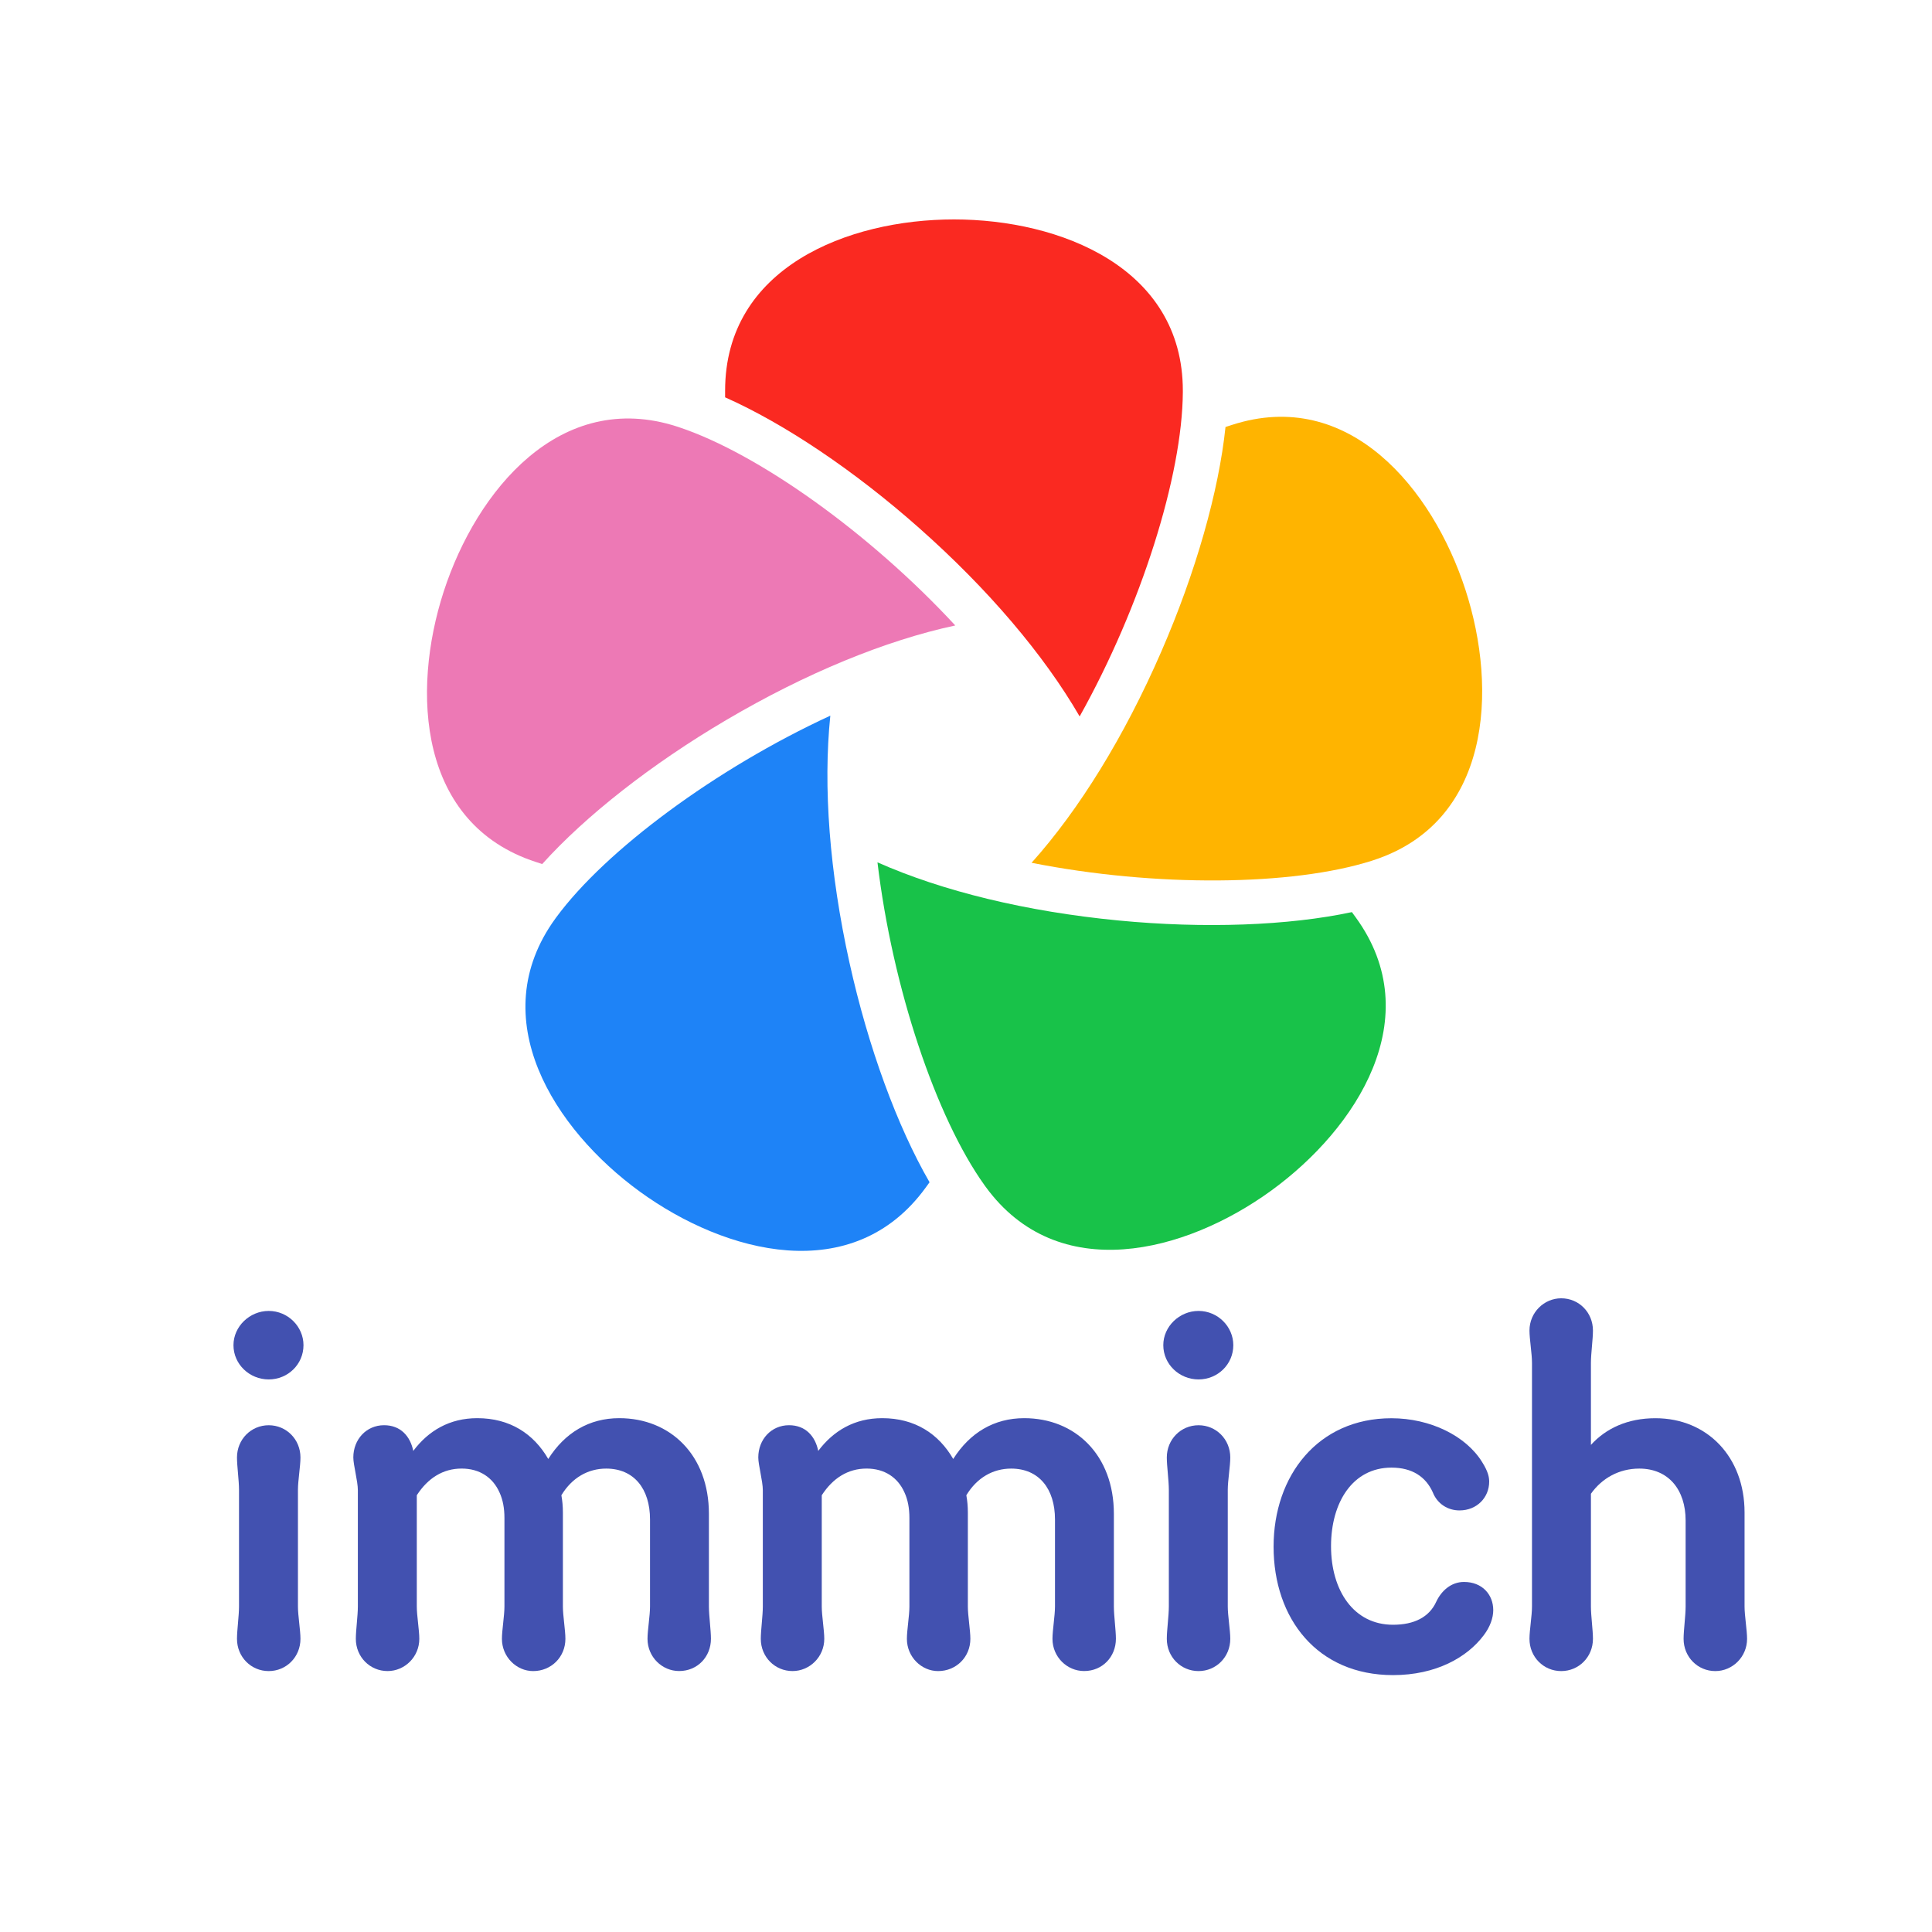
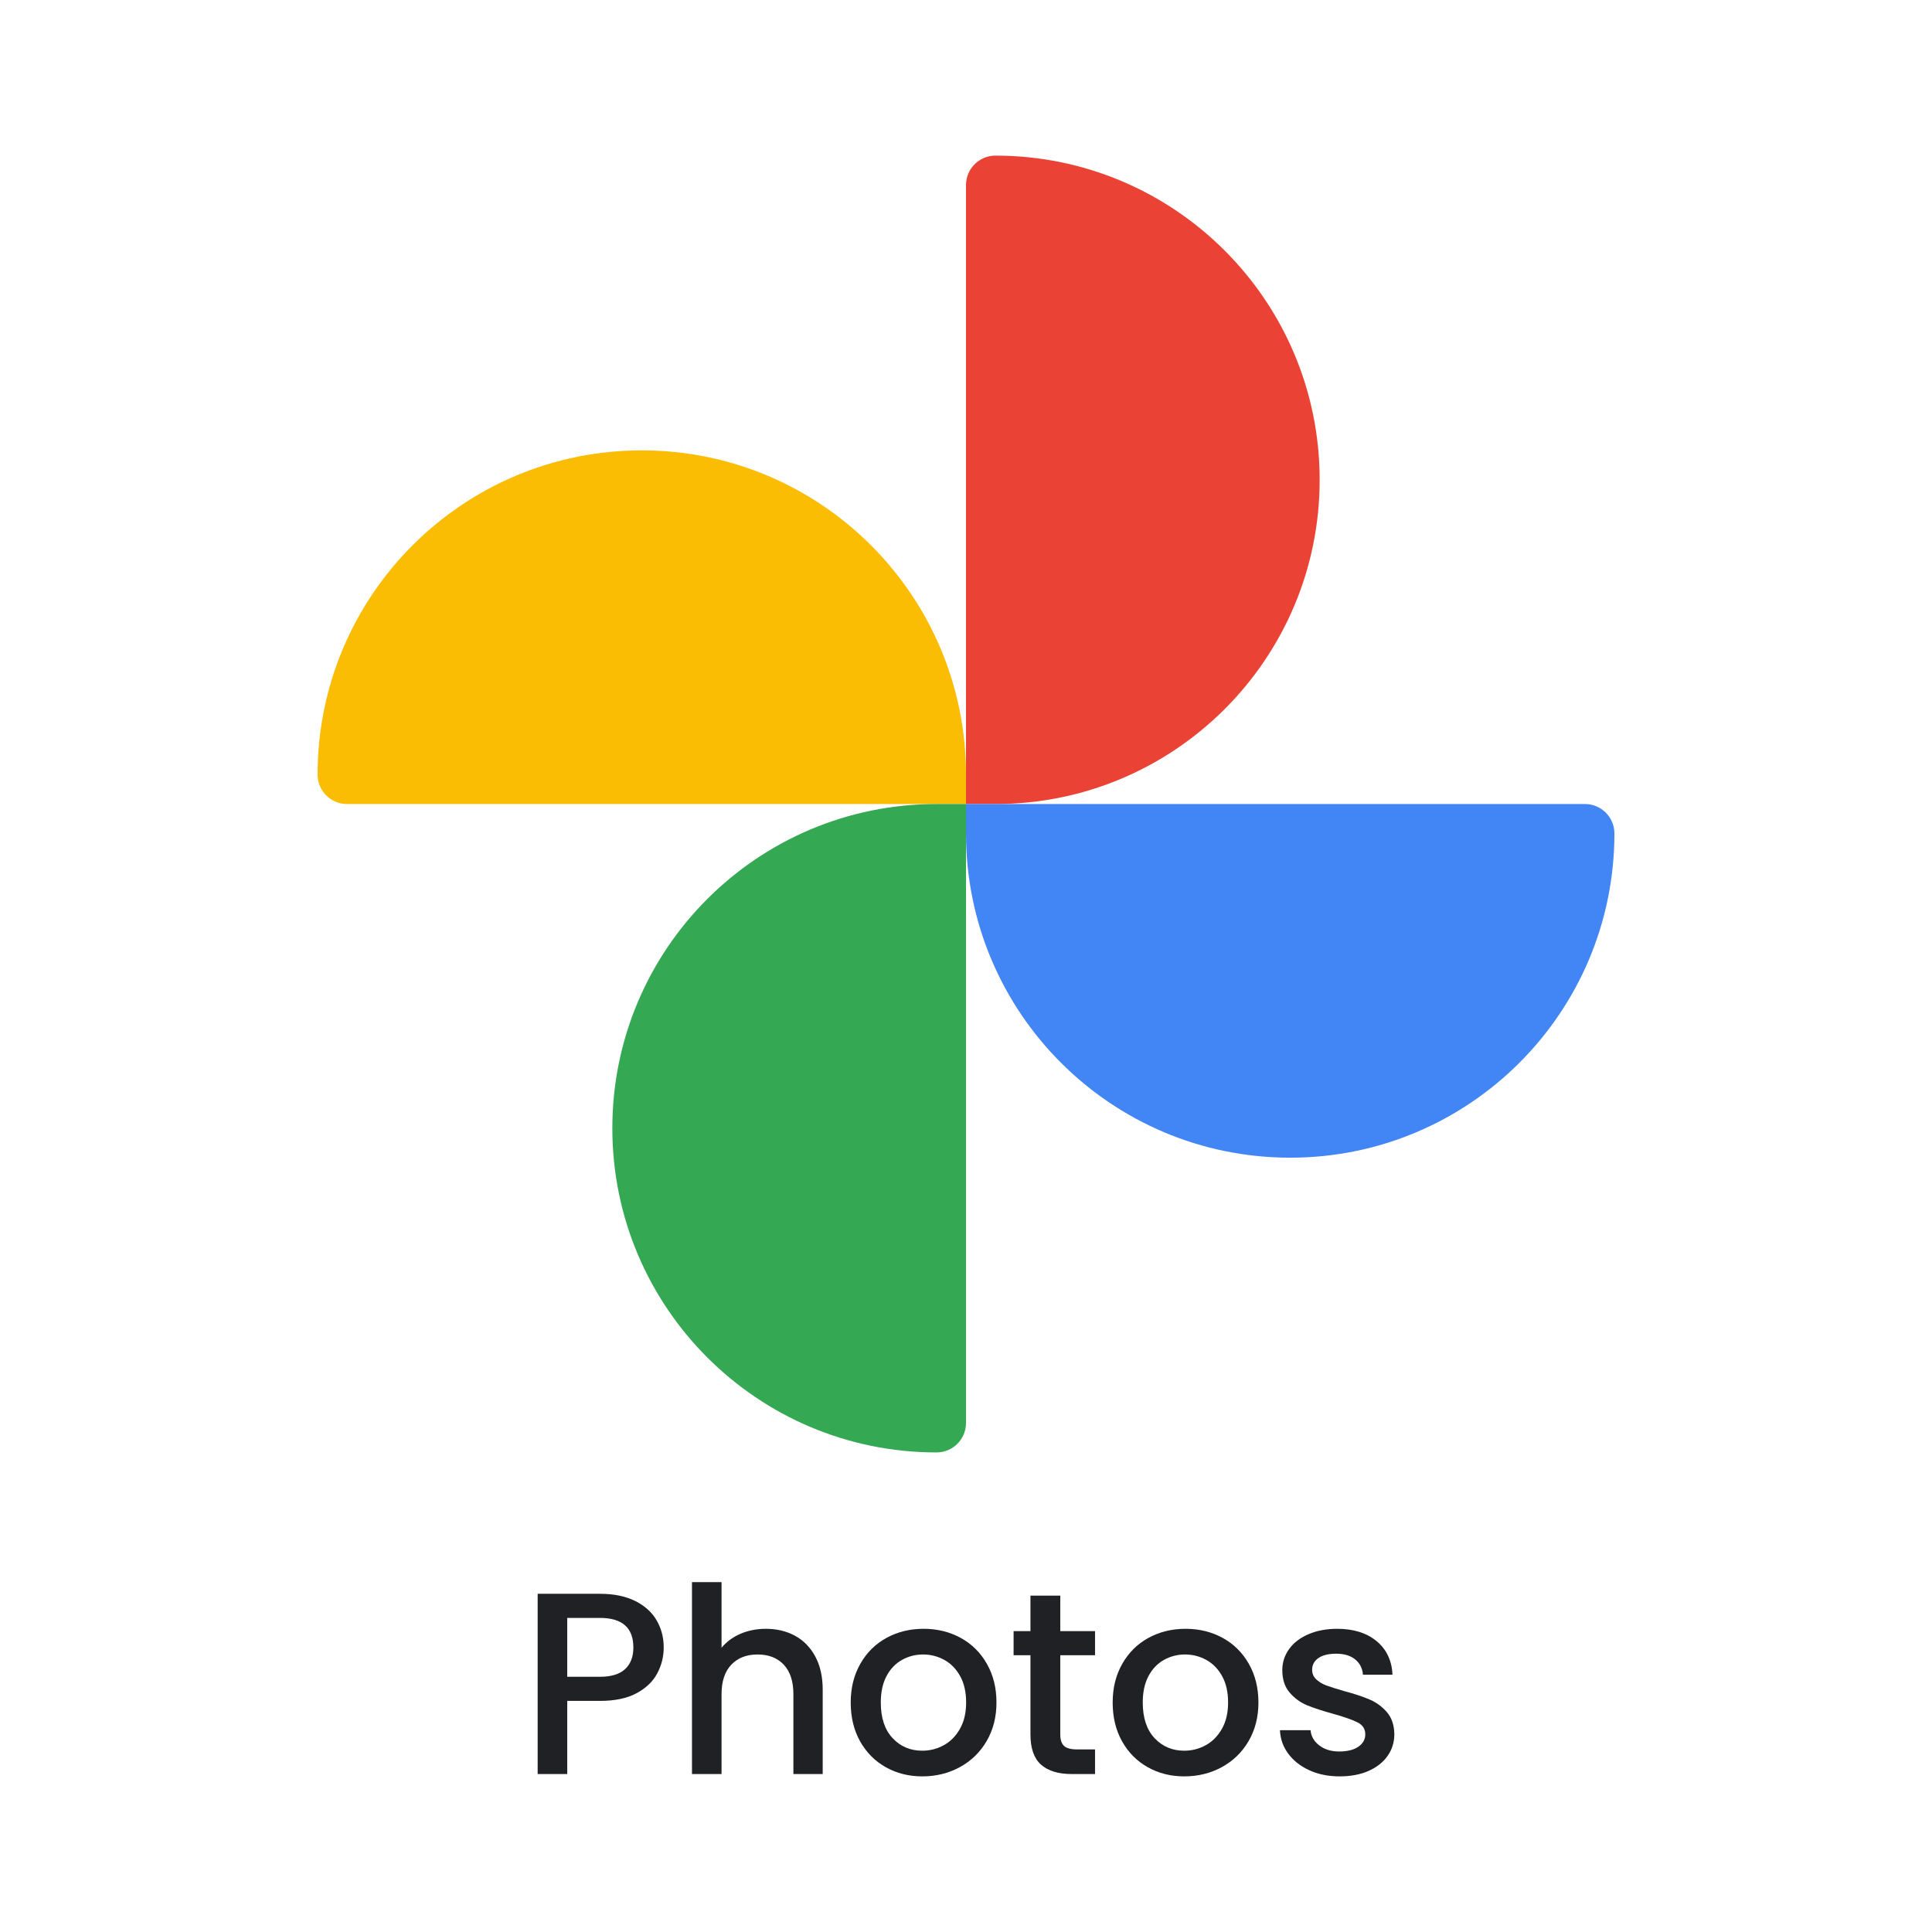
- <svg xmlns="http://www.w3.org/2000/svg" version="1.1" id="Router_Medium_x5F_White_00000062189486027058041470000012691761407447023025_" x="0px" y="0px" viewBox="0 0 792 792" style="enable-background:new 0 0 792 792;" xml:space="preserve">
-   <style type="text/css">
- 	.st0{fill:#4251B0;}
- 	.st1{fill:#FA2921;}
- 	.st2{fill:#ED79B5;}
- 	.st3{fill:#FFB400;}
- 	.st4{fill:#1E83F7;}
- 	.st5{fill:#18C249;}
- </style>
-   <g>
-     <path class="st0" d="M110.16,537.4c7.85,0,14.25,6.4,14.25,14.04c0,7.85-6.4,14.04-14.25,14.04s-14.45-6.19-14.45-14.04   C95.71,543.8,102.32,537.4,110.16,537.4z M97.98,610.7c0-3.72-0.83-9.71-0.83-13.22c0-7.43,5.78-13.22,13.01-13.22   s13.01,5.78,13.01,13.22c0,3.51-1.03,9.5-1.03,13.22v47.9c0,3.72,1.03,9.71,1.03,13.22c0,7.43-5.78,13.22-13.01,13.22   s-13.01-5.78-13.01-13.22c0-3.51,0.83-9.5,0.83-13.22V610.7z" />
-     <path class="st0" d="M265.44,671.82c0-3.51,1.03-9.5,1.03-13.22v-35.72c0-12.6-6.61-20.85-17.96-20.85   c-7.43,0-14.04,3.72-18.38,10.94c0.41,2.27,0.62,4.54,0.62,7.02v38.61c0,3.72,1.03,9.71,1.03,13.22c0,7.43-5.78,13.22-13.22,13.22   c-6.81,0-12.8-5.78-12.8-13.22c0-3.51,1.03-9.5,1.03-13.22v-36.34c0-3.92-0.62-7.43-2.06-10.53c-2.69-5.99-8.05-9.71-15.49-9.71   c-7.64,0-13.83,3.92-18.38,10.94v45.63c0,3.72,1.03,9.71,1.03,13.22c0,7.43-5.99,13.22-13.01,13.22c-7.23,0-13.01-5.78-13.01-13.22   c0-3.51,0.83-9.5,0.83-13.22v-47.7c0-3.72-1.86-10.32-1.86-13.42c0-7.43,5.37-13.22,12.6-13.22c6.81,0,10.74,4.54,11.98,10.53   c6.19-8.26,14.87-13.42,26.22-13.42c13.42,0,23.13,6.4,29.11,16.73c6.81-10.74,16.73-16.73,29.11-16.73   c20.86,0,36.75,15.07,36.75,39.23v37.99c0,3.72,0.83,9.71,0.83,13.22c0,7.43-5.57,13.22-13.01,13.22   C271.43,685.04,265.44,679.26,265.44,671.82z" />
-     <path class="st0" d="M431.45,671.82c0-3.51,1.03-9.5,1.03-13.22v-35.72c0-12.6-6.61-20.85-17.96-20.85   c-7.43,0-14.04,3.72-18.38,10.94c0.41,2.27,0.62,4.54,0.62,7.02v38.61c0,3.72,1.03,9.71,1.03,13.22c0,7.43-5.78,13.22-13.22,13.22   c-6.82,0-12.8-5.78-12.8-13.22c0-3.51,1.03-9.5,1.03-13.22v-36.34c0-3.92-0.62-7.43-2.06-10.53c-2.68-5.99-8.05-9.71-15.49-9.71   c-7.64,0-13.83,3.92-18.38,10.94v45.63c0,3.72,1.03,9.71,1.03,13.22c0,7.43-5.99,13.22-13.01,13.22c-7.23,0-13.01-5.78-13.01-13.22   c0-3.51,0.83-9.5,0.83-13.22v-47.7c0-3.72-1.86-10.32-1.86-13.42c0-7.43,5.37-13.22,12.6-13.22c6.82,0,10.74,4.54,11.98,10.53   c6.2-8.26,14.87-13.42,26.22-13.42c13.42,0,23.13,6.4,29.11,16.73c6.81-10.74,16.72-16.73,29.11-16.73   c20.86,0,36.75,15.07,36.75,39.23v37.99c0,3.72,0.83,9.71,0.83,13.22c0,7.43-5.57,13.22-13.01,13.22   C437.44,685.04,431.45,679.26,431.45,671.82z" />
-     <path class="st0" d="M491.33,537.4c7.85,0,14.25,6.4,14.25,14.04c0,7.85-6.4,14.04-14.25,14.04s-14.45-6.19-14.45-14.04   C476.87,543.8,483.48,537.4,491.33,537.4z M479.15,610.7c0-3.72-0.83-9.71-0.83-13.22c0-7.43,5.78-13.22,13.01-13.22   s13.01,5.78,13.01,13.22c0,3.51-1.03,9.5-1.03,13.22v47.9c0,3.72,1.03,9.71,1.03,13.22c0,7.43-5.78,13.22-13.01,13.22   s-13.01-5.78-13.01-13.22c0-3.51,0.83-9.5,0.83-13.22V610.7z" />
-     <path class="st0" d="M522.09,634.04c0-29.11,18.17-52.65,48.32-52.65c15.9,0,30.56,7.23,37.17,17.97c2.48,3.92,2.89,6.19,2.89,8.05   c0,6.4-4.96,11.77-12.18,11.77c-4.75,0-9.08-2.68-10.94-7.43c-2.89-6.4-8.47-10.12-16.93-10.12c-15.9,0-24.78,14.25-24.78,32.21   c0,18.17,9.29,32.21,25.4,32.21c8.67,0,14.87-3.1,17.76-9.5c2.06-4.34,5.99-8.05,11.36-8.05c7.43,0,11.98,5.16,11.98,11.56   c0,3.1-1.24,6.81-3.92,10.32c-6.82,9.09-19.62,16.31-37.17,16.31C540.06,686.69,522.09,663.56,522.09,634.04z" />
-     <path class="st0" d="M690.17,671.82c0-3.51,0.83-9.5,0.83-13.22v-35.3c0-12.6-7.02-21.27-19-21.27c-8.26,0-15.28,3.92-19.82,10.32   v46.25c0,3.72,0.83,9.71,0.83,13.22c0,7.43-5.78,13.22-13.01,13.22s-13.01-5.78-13.01-13.22c0-3.51,1.03-9.5,1.03-13.22v-99.94   c0-3.72-1.03-9.71-1.03-13.22c0-7.43,5.99-13.22,13.01-13.22c7.23,0,13.01,5.78,13.01,13.22c0,3.51-0.83,9.5-0.83,13.22v33.66   c6.2-6.81,15.07-10.94,26.43-10.94c21.27,0,36.55,15.9,36.55,38.61v38.61c0,3.72,1.03,9.71,1.03,13.22   c0,7.43-5.99,13.22-13.01,13.22C695.95,685.04,690.17,679.26,690.17,671.82z" />
+ <svg xmlns="http://www.w3.org/2000/svg" version="1.1" viewBox="0 0 744.90 744.90">
+   <g transform="translate(122.45, 60.00) scale(8.474576)">
+     <path fill="#FBBC04" d="M14.75 13.41c8.146 0 14.75 6.603 14.75 14.75v1.34H1.34C.6 29.5 0 28.9 0 28.16c0-8.147 6.604-14.75 14.75-14.75z" />
+     <path fill="#EA4335" d="M45.59 14.75c0 8.146-6.603 14.75-14.75 14.75H29.5V1.34C29.5.6 30.1 0 30.84 0c8.147 0 14.75 6.604 14.75 14.75z" />
+     <path fill="#4285F4" d="M44.25 45.59c-8.146 0-14.75-6.603-14.75-14.75V29.5h28.16c.74 0 1.34.6 1.34 1.34 0 8.147-6.604 14.75-14.75 14.75z" />
+     <path fill="#34A853" d="M13.41 44.25c0-8.146 6.603-14.75 14.75-14.75h1.34v28.16c0 .74-.6 1.34-1.34 1.34-8.147 0-14.75-6.604-14.75-14.75z" />
  </g>
-   <g>
-     <path class="st1" d="M376.76,216.42c28.32,25.07,51.15,51.95,65.83,77.27c25.23-45.12,42.08-98.73,42.3-132.88   c0-0.24,0-0.46,0-0.66c0-50.53-50.41-70.2-93.82-70.2s-93.82,19.66-93.82,70.2c0,0.69,0,1.62,0,2.73   C321.44,173.62,350.14,192.84,376.76,216.42z" />
-     <path class="st2" d="M222.27,354.21c17.7-19.69,44.85-41.04,75.5-59.08c32.6-19.19,65.21-32.59,93.83-38.73   c-35.11-37.94-80.89-70.53-113.31-81.29c-0.23-0.07-0.44-0.14-0.63-0.21c-48.06-15.61-82.34,26.25-95.75,67.54   c-13.42,41.29-10.29,95.31,37.77,110.92C220.33,353.58,221.21,353.86,222.27,354.21z" />
-     <path class="st3" d="M600.73,241.74c-13.42-41.29-47.69-83.15-95.75-67.54c-0.66,0.21-1.54,0.5-2.6,0.84   c-2.75,26.34-12.16,59.57-26.36,92.17c-15.09,34.68-33.6,64.69-53.14,86.48c50.7,10.05,106.9,9.52,139.45-0.83   c0.23-0.07,0.44-0.14,0.63-0.21C611.02,337.05,614.15,283.03,600.73,241.74z" />
-     <path class="st4" d="M348.22,394.58c-8.17-36.93-10.84-72.09-7.84-101.2c-46.93,21.67-92.08,55.14-112.33,82.64   c-0.14,0.19-0.27,0.37-0.39,0.54c-29.7,40.88-0.48,86.42,34.64,111.94s87.46,39.24,117.16-1.64c0.41-0.56,0.95-1.31,1.6-2.21   C367.81,461.72,355.9,429.3,348.22,394.58z" />
-     <path class="st5" d="M554.19,373.91c-25.9,5.53-60.41,6.84-95.81,3.42c-37.65-3.64-71.91-11.96-98.67-23.82   c6.11,51.33,23.99,104.61,43.89,132.37c0.14,0.19,0.27,0.37,0.39,0.54c29.7,40.88,82.04,27.16,117.16,1.64S585.5,417,555.8,376.12   C555.39,375.56,554.85,374.81,554.19,373.91z" />
+   <g fill="#202124" transform="translate(199.80, 684.00) scale(0.1, -0.1)">
+     <path fill-rule="evenodd" transform="translate(0, 0)" d="M315 282H189V0H75V695H315Q395 695 450.5 667.5Q506 640 533.5 593.0Q561 546 561 488Q561 435 536.0 388.0Q511 341 456.0 311.5Q401 282 315 282ZM444 488Q444 602 315 602H189V375H315Q380 375 412.0 404.5Q444 434 444 488Z" />
+     <path fill-rule="evenodd" transform="translate(595, 0)" d="M579 325V0H466V308Q466 382 429.0 421.5Q392 461 328 461Q264 461 226.5 421.5Q189 382 189 308V0H75V740H189V487Q218 522 262.5 541.0Q307 560 360 560Q423 560 472.5 533.0Q522 506 550.5 453.0Q579 400 579 325Z" />
+     <path fill-rule="evenodd" transform="translate(1244, 0)" d="M38 276Q38 360 75.0 425.0Q112 490 176.0 525.0Q240 560 319 560Q398 560 462.0 525.0Q526 490 563.0 425.0Q600 360 600 276Q600 192 562.0 127.0Q524 62 458.5 26.5Q393 -9 314 -9Q236 -9 173.0 26.5Q110 62 74.0 126.5Q38 191 38 276ZM483 276Q483 336 460.0 377.5Q437 419 399.0 440.0Q361 461 317 461Q273 461 235.5 440.0Q198 419 176.0 377.5Q154 336 154 276Q154 187 199.5 138.5Q245 90 314 90Q358 90 396.5 111.0Q435 132 459.0 174.0Q483 216 483 276Z" />
+     <path fill-rule="evenodd" transform="translate(1882, 0)" d="M208 458V153Q208 122 222.5 108.5Q237 95 272 95H342V0H252Q175 0 134.0 36.0Q93 72 93 153V458H28V551H93V688H208V551H342V458Z" />
+     <path fill-rule="evenodd" transform="translate(2254, 0)" d="M38 276Q38 360 75.0 425.0Q112 490 176.0 525.0Q240 560 319 560Q398 560 462.0 525.0Q526 490 563.0 425.0Q600 360 600 276Q600 192 562.0 127.0Q524 62 458.5 26.5Q393 -9 314 -9Q236 -9 173.0 26.5Q110 62 74.0 126.5Q38 191 38 276ZM483 276Q483 336 460.0 377.5Q437 419 399.0 440.0Q361 461 317 461Q273 461 235.5 440.0Q198 419 176.0 377.5Q154 336 154 276Q154 187 199.5 138.5Q245 90 314 90Q358 90 396.5 111.0Q435 132 459.0 174.0Q483 216 483 276Z" />
+     <path fill-rule="evenodd" transform="translate(2892, 0)" d="M45 169H163Q166 134 196.5 110.5Q227 87 273 87Q321 87 347.5 105.5Q374 124 374 153Q374 184 344.5 199.0Q315 214 251 232Q189 249 150.0 265.0Q111 281 82.5 314.0Q54 347 54 401Q54 445 80.0 481.5Q106 518 154.5 539.0Q203 560 266 560Q360 560 417.5 512.5Q475 465 479 383H365Q362 420 335.0 442.0Q308 464 262 464Q217 464 193.0 447.0Q169 430 169 402Q169 380 185.0 365.0Q201 350 224.0 341.5Q247 333 292 320Q352 304 390.5 287.5Q429 271 457.0 239.0Q485 207 486 154Q486 107 460.0 70.0Q434 33 386.5 12.0Q339 -9 275 -9Q210 -9 158.5 14.5Q107 38 77.0 78.5Q47 119 45 169Z" />
  </g>
</svg>
